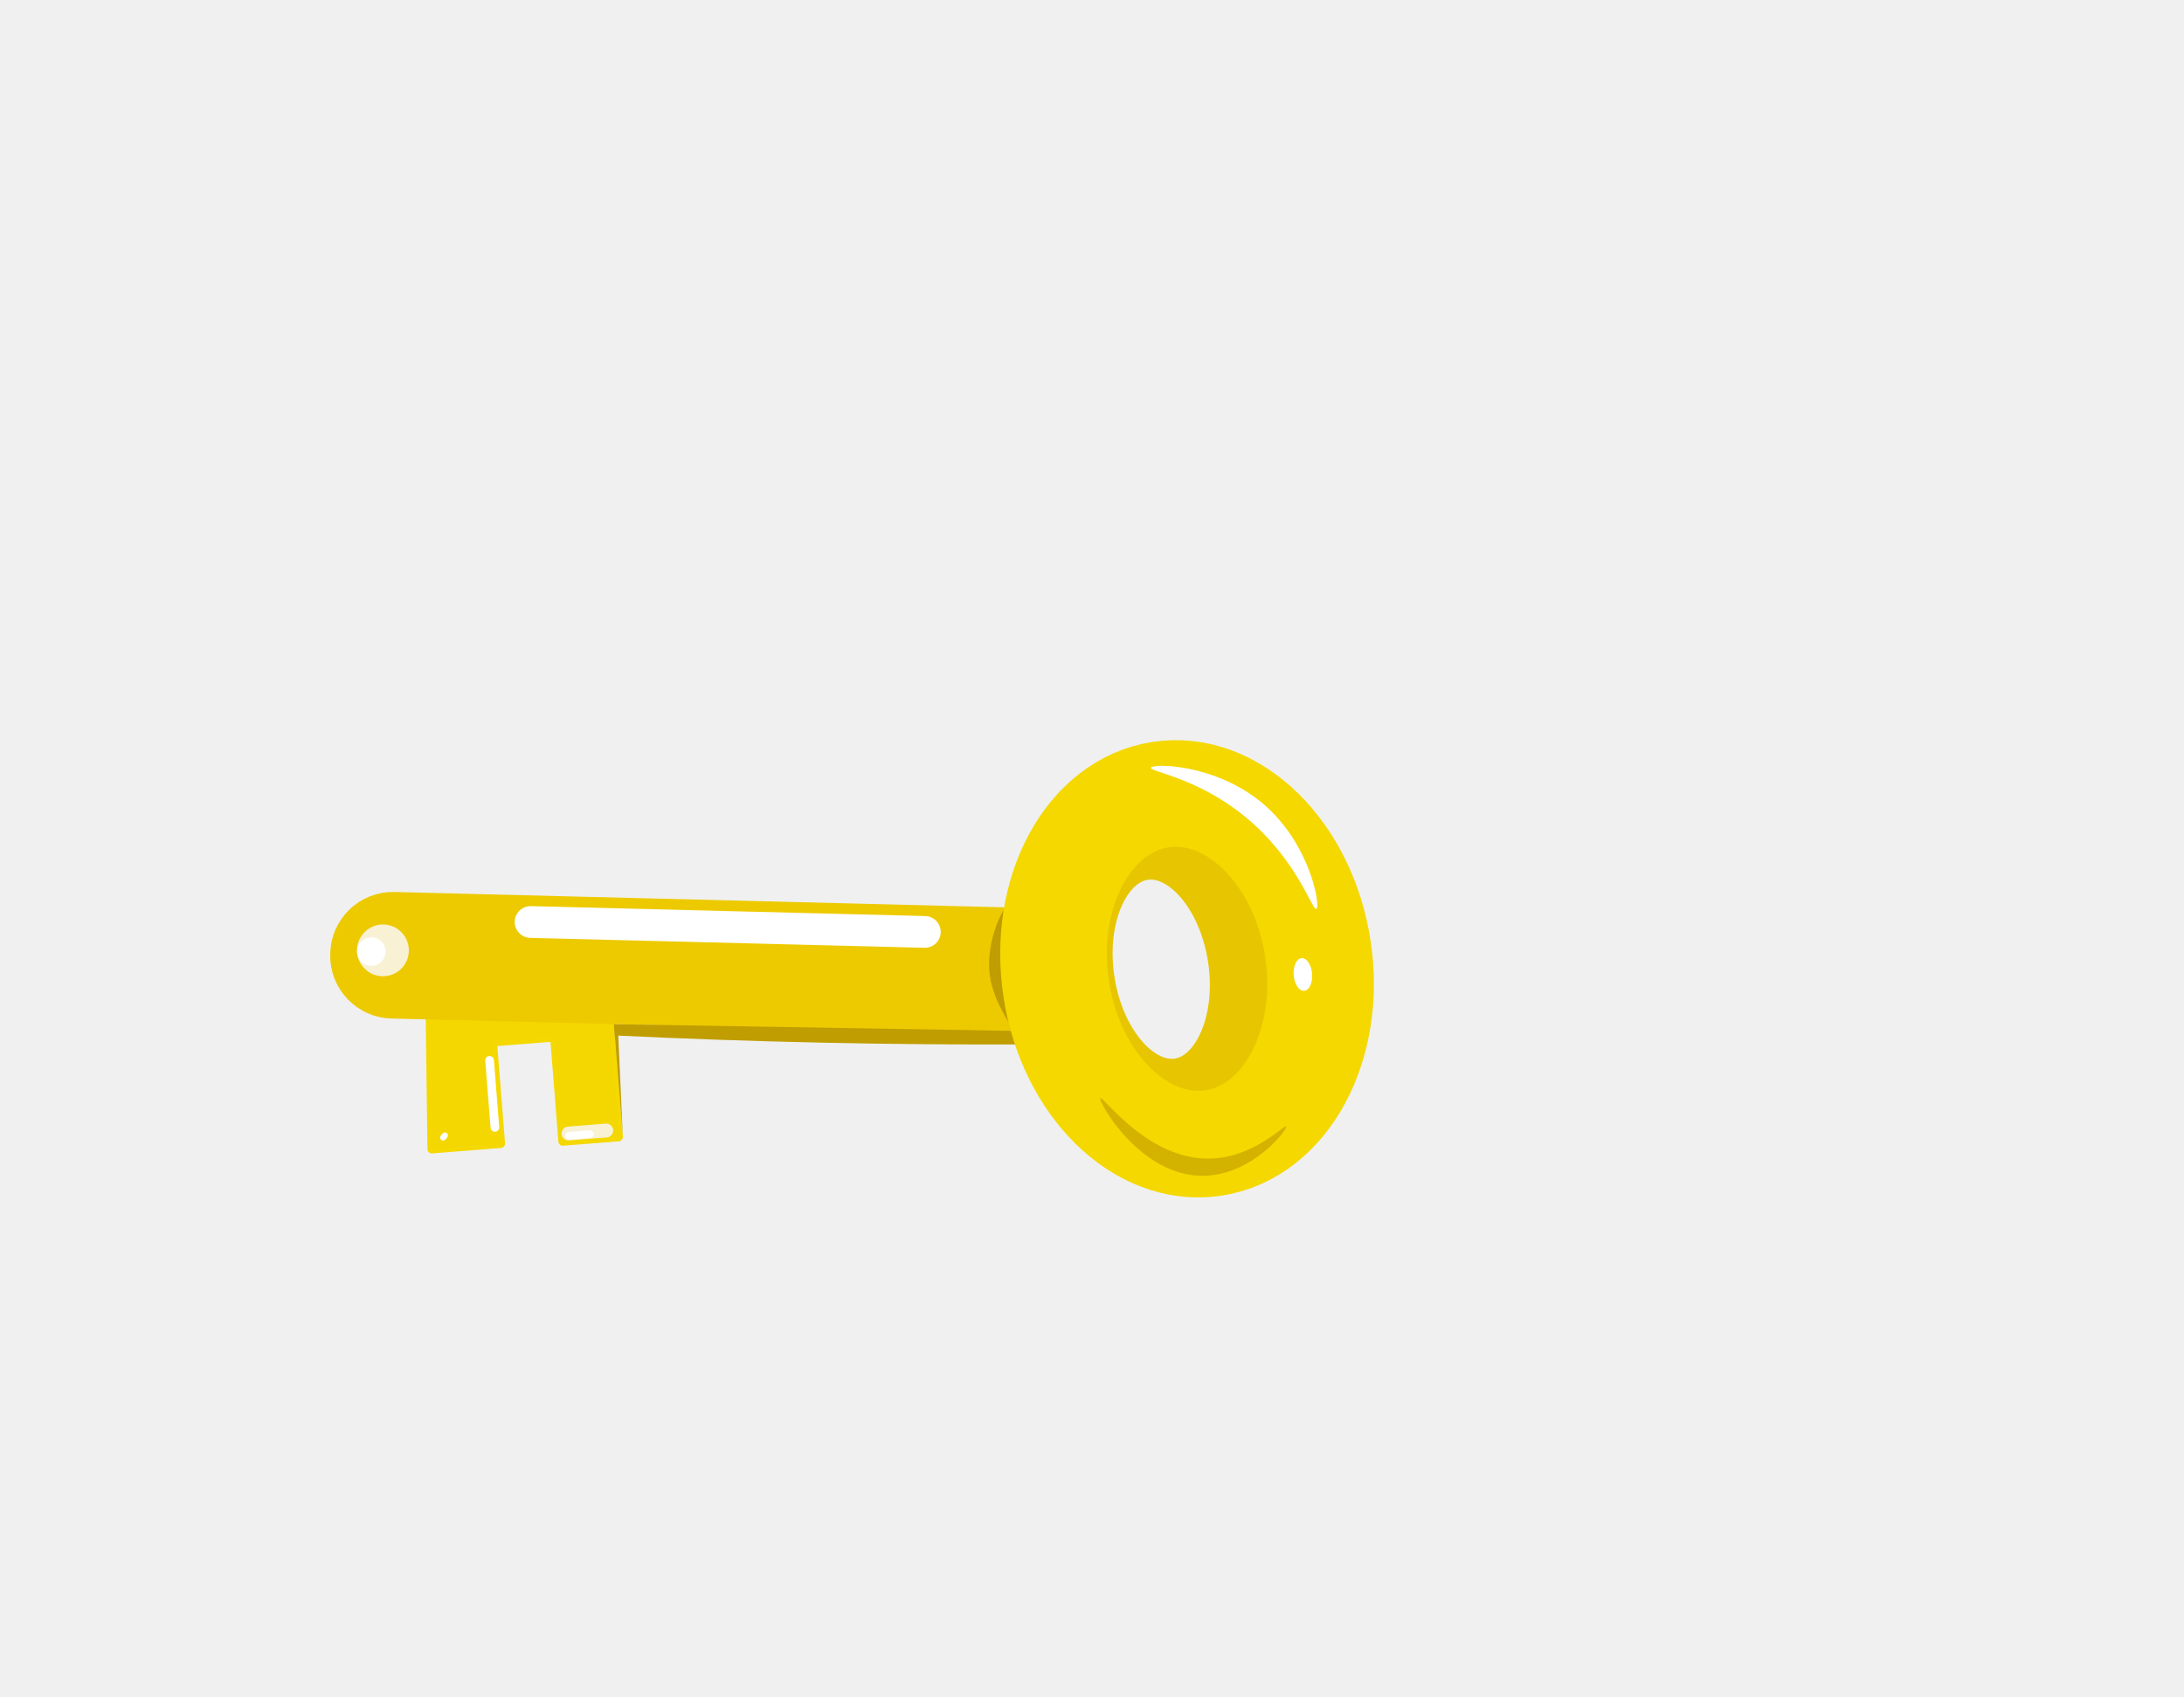
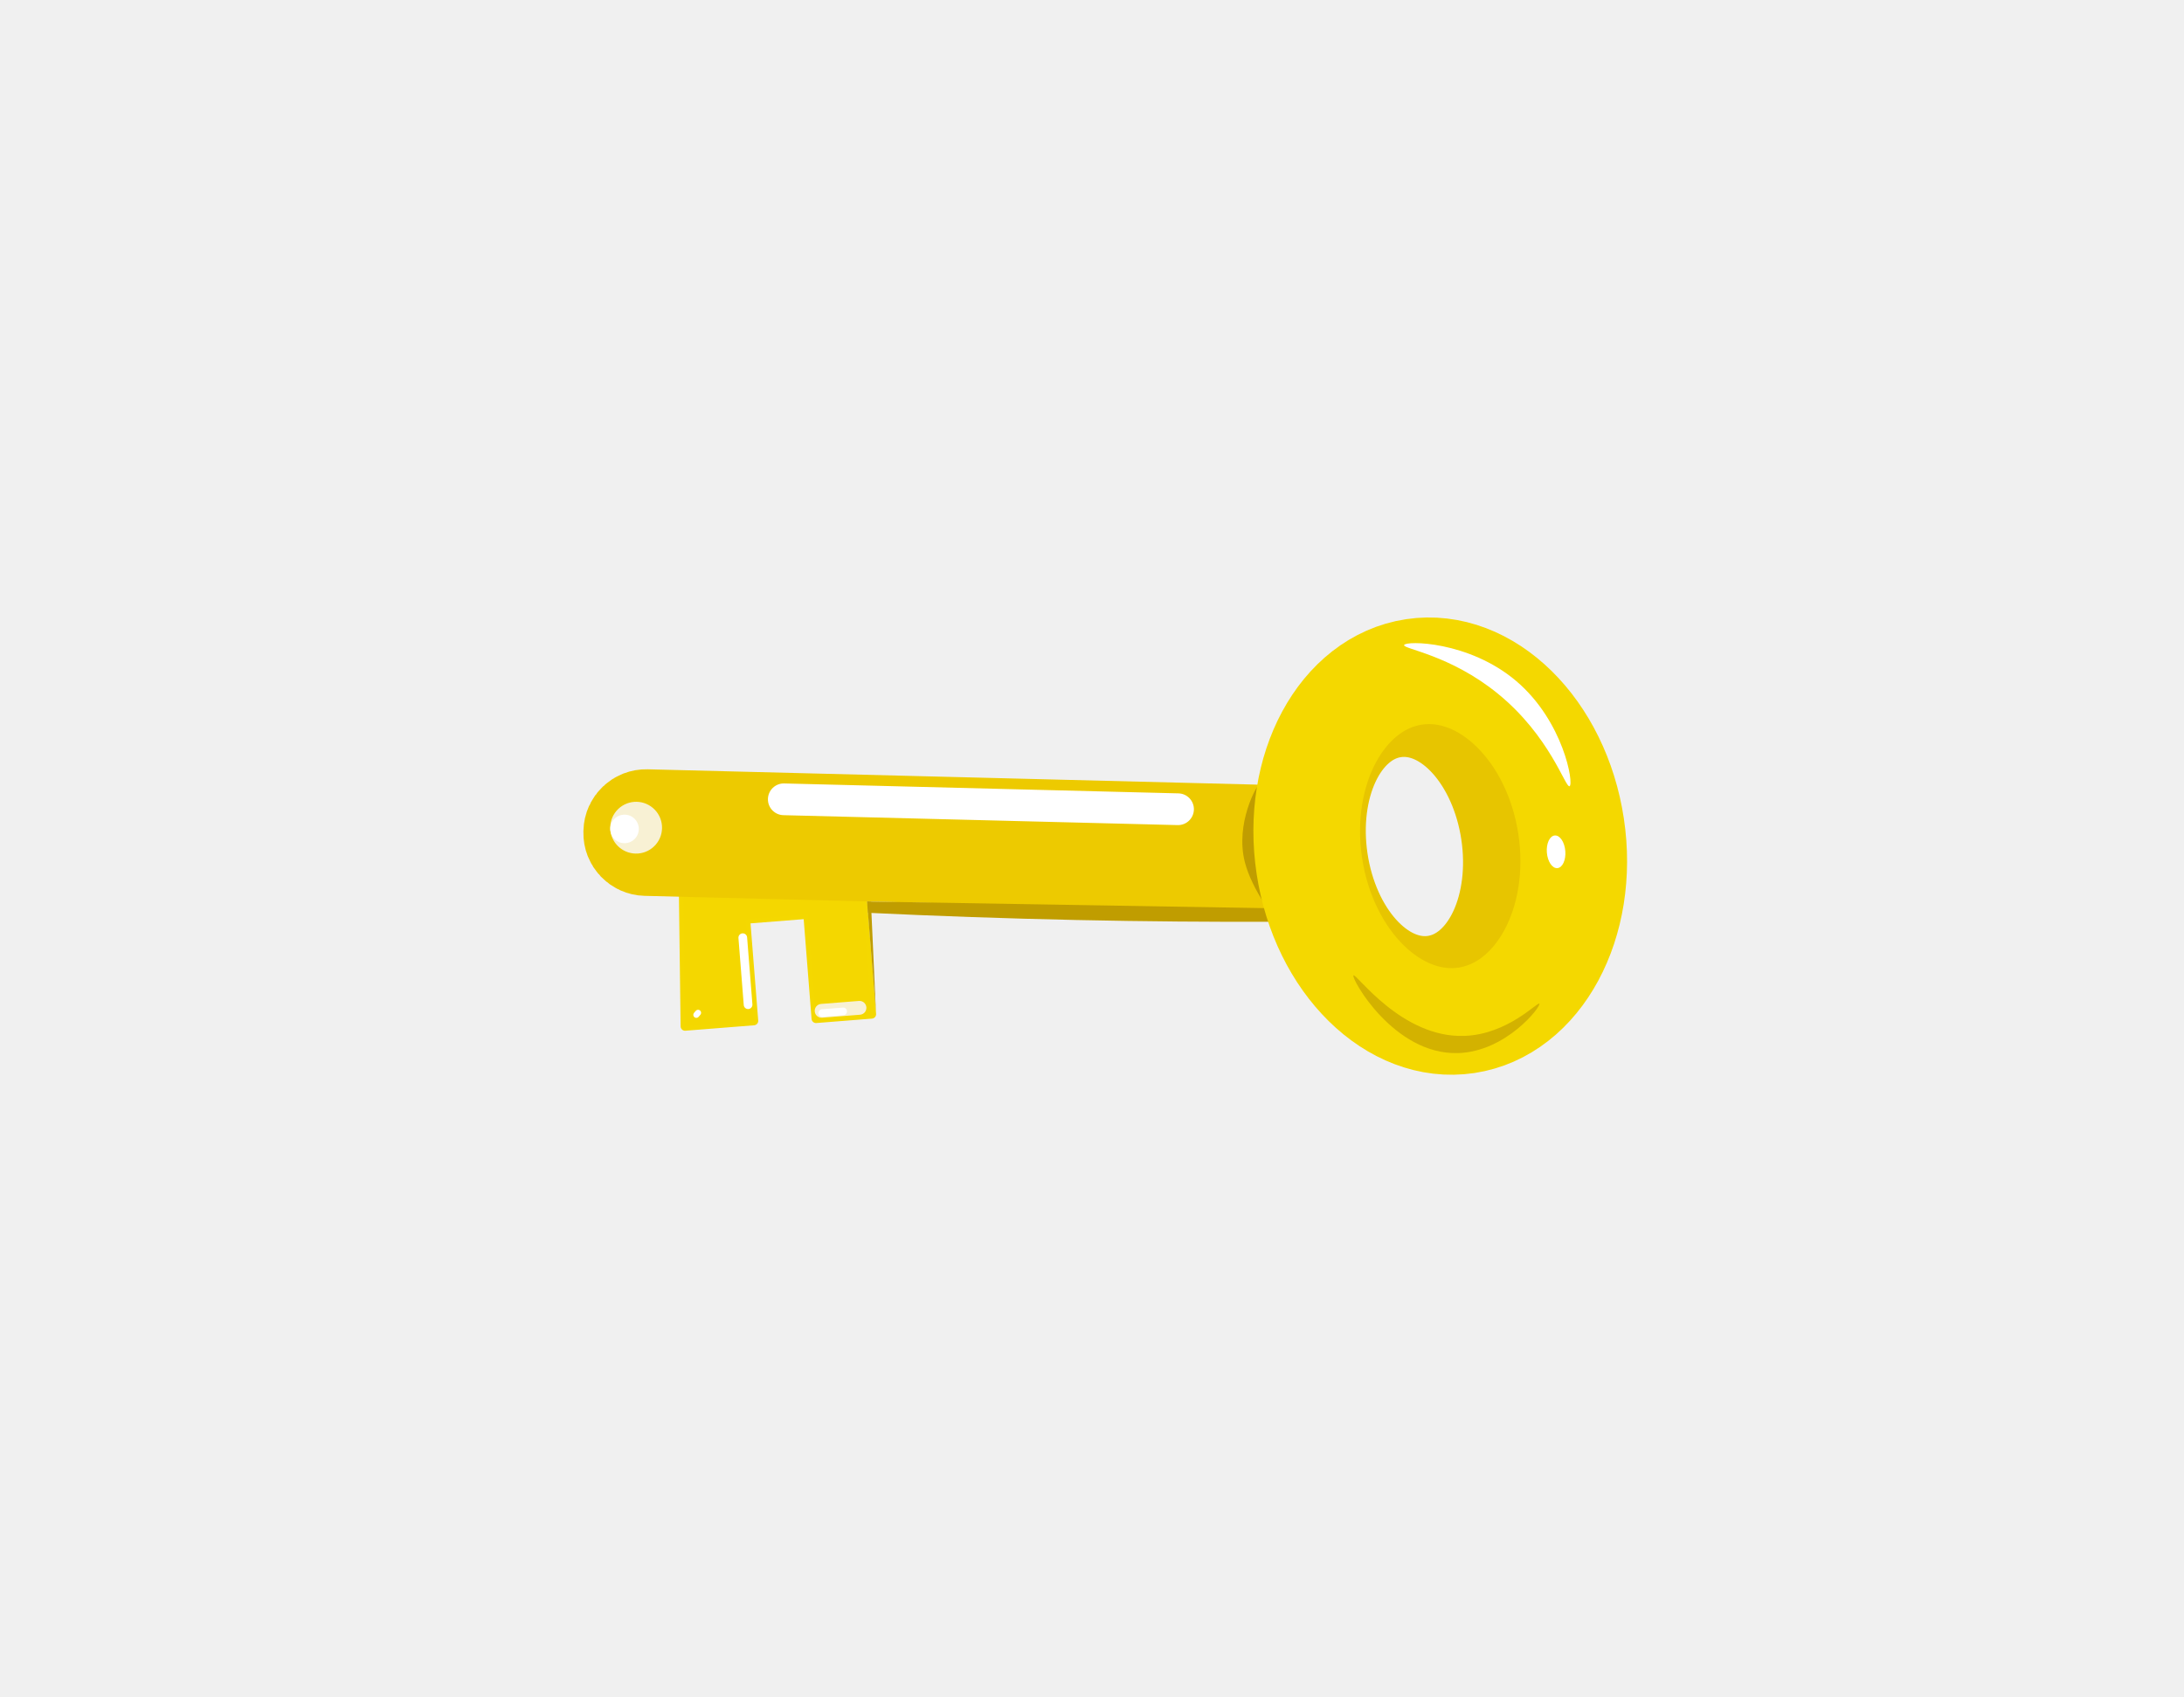
<svg xmlns="http://www.w3.org/2000/svg" id="Layer_1" data-name="Layer 1" viewBox="0 0 2129.795 1654.538">
  <defs>
    <style>
      .cls-1 {
        fill: #d3b200;
      }

      .cls-2 {
        stroke: #e7c500;
        stroke-width: 69.781px;
      }

      .cls-2, .cls-3, .cls-4 {
        fill: none;
        stroke-miterlimit: 10;
      }

      .cls-5 {
        fill: #f8f1d4;
      }

      .cls-6 {
        fill: #c09d00;
      }

      .cls-3 {
        stroke: #f4d800;
        stroke-width: 104.002px;
      }

      .cls-7 {
        fill: #fff;
      }

      .cls-8 {
        fill: #f4d800;
      }

      .cls-4 {
        stroke: #edca00;
        stroke-width: 96.018px;
      }

      .cls-9 {
        fill: #f4d700;
      }
    </style>
  </defs>
  <g>
-     <path class="cls-9" d="M421.141,1122.894c-.537,0-1.059-.2-1.458-.565-.442-.403-.698-.972-.706-1.57l-1.9-147.218c-.015-1.14.857-2.096,1.993-2.186l172.079-13.62c.058-.005.114-.007.171-.007.513,0,1.012.183,1.405.518.436.373.707.903.752,1.476l11.796,149.034c.095,1.191-.795,2.234-1.986,2.328l-54.273,4.296c-.058.005-.114.007-.171.007-.513,0-1.012-.183-1.405-.518-.436-.373-.707-.903-.752-1.476l-7.875-99.496-56.147,4.443,7.67,96.912c.095,1.191-.795,2.234-1.986,2.328l-67.036,5.307c-.058.005-.114.007-.171.007Z" />
-     <path class="cls-8" d="M591.32,959.892l11.796,149.034-54.273,4.296-8.046-101.653-60.461,4.786,7.842,99.069-67.037,5.306-1.9-147.217,172.079-13.621M591.32,955.564c-.114,0-.228.004-.341.013l-172.079,13.621c-2.272.18-4.016,2.091-3.987,4.371l1.9,147.217c.016,1.198.526,2.335,1.411,3.142.8.73,1.842,1.13,2.917,1.13.113,0,.228-.004.341-.013l67.037-5.306c1.145-.091,2.206-.632,2.951-1.505s1.113-2.007,1.022-3.151l-7.5-94.754,51.832-4.103,7.704,97.338c.091,1.145.632,2.206,1.505,2.951.786.671,1.783,1.036,2.81,1.036.114,0,.228-.004.341-.013l54.273-4.296c2.383-.189,4.162-2.273,3.974-4.656l-11.796-149.034c-.091-1.145-.632-2.206-1.505-2.951-.786-.671-1.783-1.036-2.81-1.036h0Z" />
+     <path class="cls-9" d="M668.049,1003.231c-.537,0-1.059-.2-1.458-.565-.442-.403-.698-.972-.706-1.57l-1.9-147.218c-.015-1.14.857-2.096,1.993-2.186l172.078-13.62c.059-.005.116-.007.173-.007,1.118,0,2.065.859,2.155,1.993l11.797,149.034c.046.572-.139,1.139-.511,1.575-.373.438-.903.708-1.476.753l-54.273,4.296c-.059.005-.116.007-.173.007-1.118,0-2.065-.859-2.155-1.993l-7.876-99.496-56.147,4.443,7.671,96.912c.095,1.191-.795,2.234-1.986,2.328l-67.036,5.307c-.058.005-.114.007-.171.007Z" />
+     <path class="cls-8" d="M838.226,840.229l11.797,149.034-54.273,4.296-8.046-101.653-60.461,4.786,7.842,99.069-67.036,5.306-1.901-147.217,172.079-13.621M838.231,835.9c-.115,0-.23.004-.346.014l-172.079,13.621c-2.272.18-4.016,2.091-3.987,4.371l1.901,147.217c.016,1.197.526,2.335,1.411,3.142.8.73,1.842,1.13,2.917,1.13.113,0,.228-.004.341-.013l67.036-5.306c1.145-.091,2.206-.632,2.951-1.505s1.113-2.007,1.022-3.151l-7.5-94.754,51.832-4.103,7.704,97.338c.091,1.145.632,2.206,1.505,2.951.786.671,1.783,1.036,2.81,1.036.114,0,.228-.004.341-.013l54.273-4.296c1.145-.091,2.206-.632,2.951-1.505s1.113-2.007,1.022-3.151l-11.797-149.034c-.18-2.267-2.075-3.987-4.31-3.987h0Z" />
  </g>
-   <rect class="cls-4" x="369.935" y="925.501" width="619.608" height="27.453" rx="13.144" ry="13.144" transform="translate(23.8412 -16.8015) rotate(1.4414)" />
-   <rect class="cls-7" x="501.902" y="888.682" width="415.518" height="30.96" rx="15.48" ry="15.48" transform="translate(22.9684 -17.5652) rotate(1.4414)" />
-   <rect class="cls-5" x="348.188" y="901.746" width="50.514" height="50.514" rx="25.257" ry="25.257" transform="translate(691.0887 -20.5715) rotate(40.4742)" />
-   <rect class="cls-7" x="348.181" y="914.281" width="27.854" height="27.854" rx="13.927" ry="13.927" transform="translate(689.1608 -12.9237) rotate(40.4744)" />
-   <rect class="cls-7" x="475.789" y="1029.954" width="8.468" height="74.058" rx="4.234" ry="4.234" transform="translate(-82.6921 41.202) rotate(-4.5255)" />
-   <rect class="cls-5" x="547.539" y="1097.427" width="50.514" height="13.494" rx="6.747" ry="6.747" transform="translate(-85.3398 48.6397) rotate(-4.5257)" />
-   <rect class="cls-7" x="551.226" y="1103.275" width="27.854" height="7.441" rx="3.72" ry="3.72" transform="translate(-85.5863 48.0454) rotate(-4.5257)" />
-   <rect class="cls-7" x="430.047" y="1104.28" width="5.907" height="8.555" rx="2.953" ry="2.953" transform="translate(823.194 -15.7815) rotate(40.4745)" />
-   <path class="cls-6" d="M599.622,1010.019c66.152,3.166,133.903,5.552,203.187,7.034,66.63,1.425,131.877,1.954,195.676,1.696-1.306-4.372-2.612-8.745-3.919-13.117-131.866-2.204-263.732-4.409-395.598-6.613.218,3.667.436,7.334.654,11.001Z" />
-   <path class="cls-6" d="M980.933,885.172c-1.929-.428-23.389,37.537-13.994,75.013,7.079,28.238,31.291,58.096,31.542,58.559.001.002.004.005.003.003-.002-.004-1.315-4.4-2.346-7.852-.221-.739-.442-1.48-.663-2.219-.911-3.05-17.822-64.332-14.553-117.596.223-3.627.452-5.809.011-5.908Z" />
-   <path class="cls-6" d="M607.287,1106.689c-2.893-35.903-5.785-71.807-8.678-107.71,1.27.113,2.54.226,3.809.339,1.623,35.791,3.245,71.581,4.868,107.371Z" />
-   <ellipse class="cls-2" cx="1132.408" cy="945.377" rx="81.133" ry="123.069" transform="translate(-128.1455 179.1587) rotate(-8.5634)" />
-   <ellipse class="cls-3" cx="1157.578" cy="944.971" rx="129.08" ry="171.832" transform="translate(-127.8042 182.9016) rotate(-8.5634)" />
-   <path class="cls-7" d="M1283.7,886.541c-4.06,1.96-18.762-48.613-70.016-90.348-46.548-37.904-92.476-43.465-91.33-47.329,1.309-4.413,63.266-4.095,109.413,35.158,46.224,39.318,56.275,100.424,51.933,102.52Z" />
-   <ellipse class="cls-7" cx="1270.557" cy="950.521" rx="9.024" ry="15.975" transform="translate(-71.0404 103.2185) rotate(-4.5257)" />
-   <path class="cls-1" d="M1181.323,1130.096c42.389-1.567,71.35-33.628,72.914-31.376,1.757,2.528-32.126,46.725-79.341,48.135-62.73,1.874-104.452-73.113-101.926-75.778,2.435-2.57,46.724,61.297,108.352,59.019Z" />
+   <rect class="cls-4" x="616.842" y="805.838" width="619.608" height="27.453" rx="13.144" ry="13.144" transform="translate(20.9093 -23.0503) rotate(1.4414)" />
+   <rect class="cls-7" x="748.809" y="769.019" width="415.518" height="30.96" rx="15.48" ry="15.48" transform="translate(20.0365 -23.8139) rotate(1.4414)" />
+   <rect class="cls-5" x="595.094" y="782.083" width="50.514" height="50.514" rx="25.257" ry="25.257" transform="translate(672.4999 -209.4757) rotate(40.4742)" />
+   <rect class="cls-7" x="595.088" y="794.618" width="27.854" height="27.854" rx="13.927" ry="13.927" transform="translate(670.5722 -201.8287) rotate(40.4744)" />
+   <rect class="cls-7" x="722.695" y="910.29" width="8.468" height="74.058" rx="4.234" ry="4.234" transform="translate(-72.4805 60.3108) rotate(-4.5255)" />
+   <rect class="cls-5" x="794.446" y="977.763" width="50.514" height="13.494" rx="6.747" ry="6.747" transform="translate(-75.1278 67.749) rotate(-4.5257)" />
+   <rect class="cls-7" x="798.133" y="983.612" width="27.854" height="7.441" rx="3.72" ry="3.72" transform="translate(-75.3743 67.1547) rotate(-4.5257)" />
+   <rect class="cls-7" x="676.954" y="984.617" width="5.907" height="8.555" rx="2.953" ry="2.953" transform="translate(804.6056 -204.687) rotate(40.4745)" />
+   <path class="cls-6" d="M846.529,890.356c66.152,3.166,133.903,5.552,203.187,7.034,66.63,1.425,131.877,1.954,195.676,1.696-1.306-4.372-2.612-8.745-3.919-13.117-131.866-2.204-263.732-4.409-395.598-6.613.218,3.667.436,7.334.654,11.001Z" />
+   <path class="cls-6" d="M1227.84,765.509c-1.929-.428-23.389,37.537-13.994,75.013,7.079,28.238,31.291,58.096,31.542,58.559.001.002.004.005.003.003-.002-.004-1.315-4.4-2.346-7.852-.221-.739-.442-1.48-.663-2.219-.911-3.05-17.822-64.332-14.553-117.596.223-3.627.452-5.809.011-5.908Z" />
+   <path class="cls-6" d="M854.194,987.026c-2.893-35.903-5.785-71.807-8.678-107.71,1.27.113,2.54.226,3.809.339,1.623,35.791,3.245,71.581,4.868,107.371Z" />
+   <ellipse class="cls-2" cx="1379.315" cy="825.714" rx="81.133" ry="123.069" transform="translate(-107.5747 214.59) rotate(-8.5634)" />
+   <ellipse class="cls-3" cx="1404.485" cy="825.308" rx="129.08" ry="171.832" transform="translate(-107.2334 218.3327) rotate(-8.5634)" />
+   <path class="cls-7" d="M1530.607,766.878c-4.06,1.96-18.762-48.613-70.016-90.348-46.548-37.904-92.476-43.465-91.33-47.329,1.309-4.413,63.266-4.095,109.413,35.158,46.224,39.318,56.275,100.424,51.933,102.52Z" />
+   <ellipse class="cls-7" cx="1517.464" cy="830.858" rx="9.024" ry="15.975" transform="translate(-60.8284 122.3279) rotate(-4.5257)" />
+   <path class="cls-1" d="M1428.23,1010.433c42.389-1.567,71.35-33.628,72.914-31.376,1.757,2.528-32.126,46.725-79.341,48.135-62.73,1.874-104.452-73.113-101.926-75.778,2.435-2.57,46.724,61.297,108.352,59.019Z" />
</svg>
